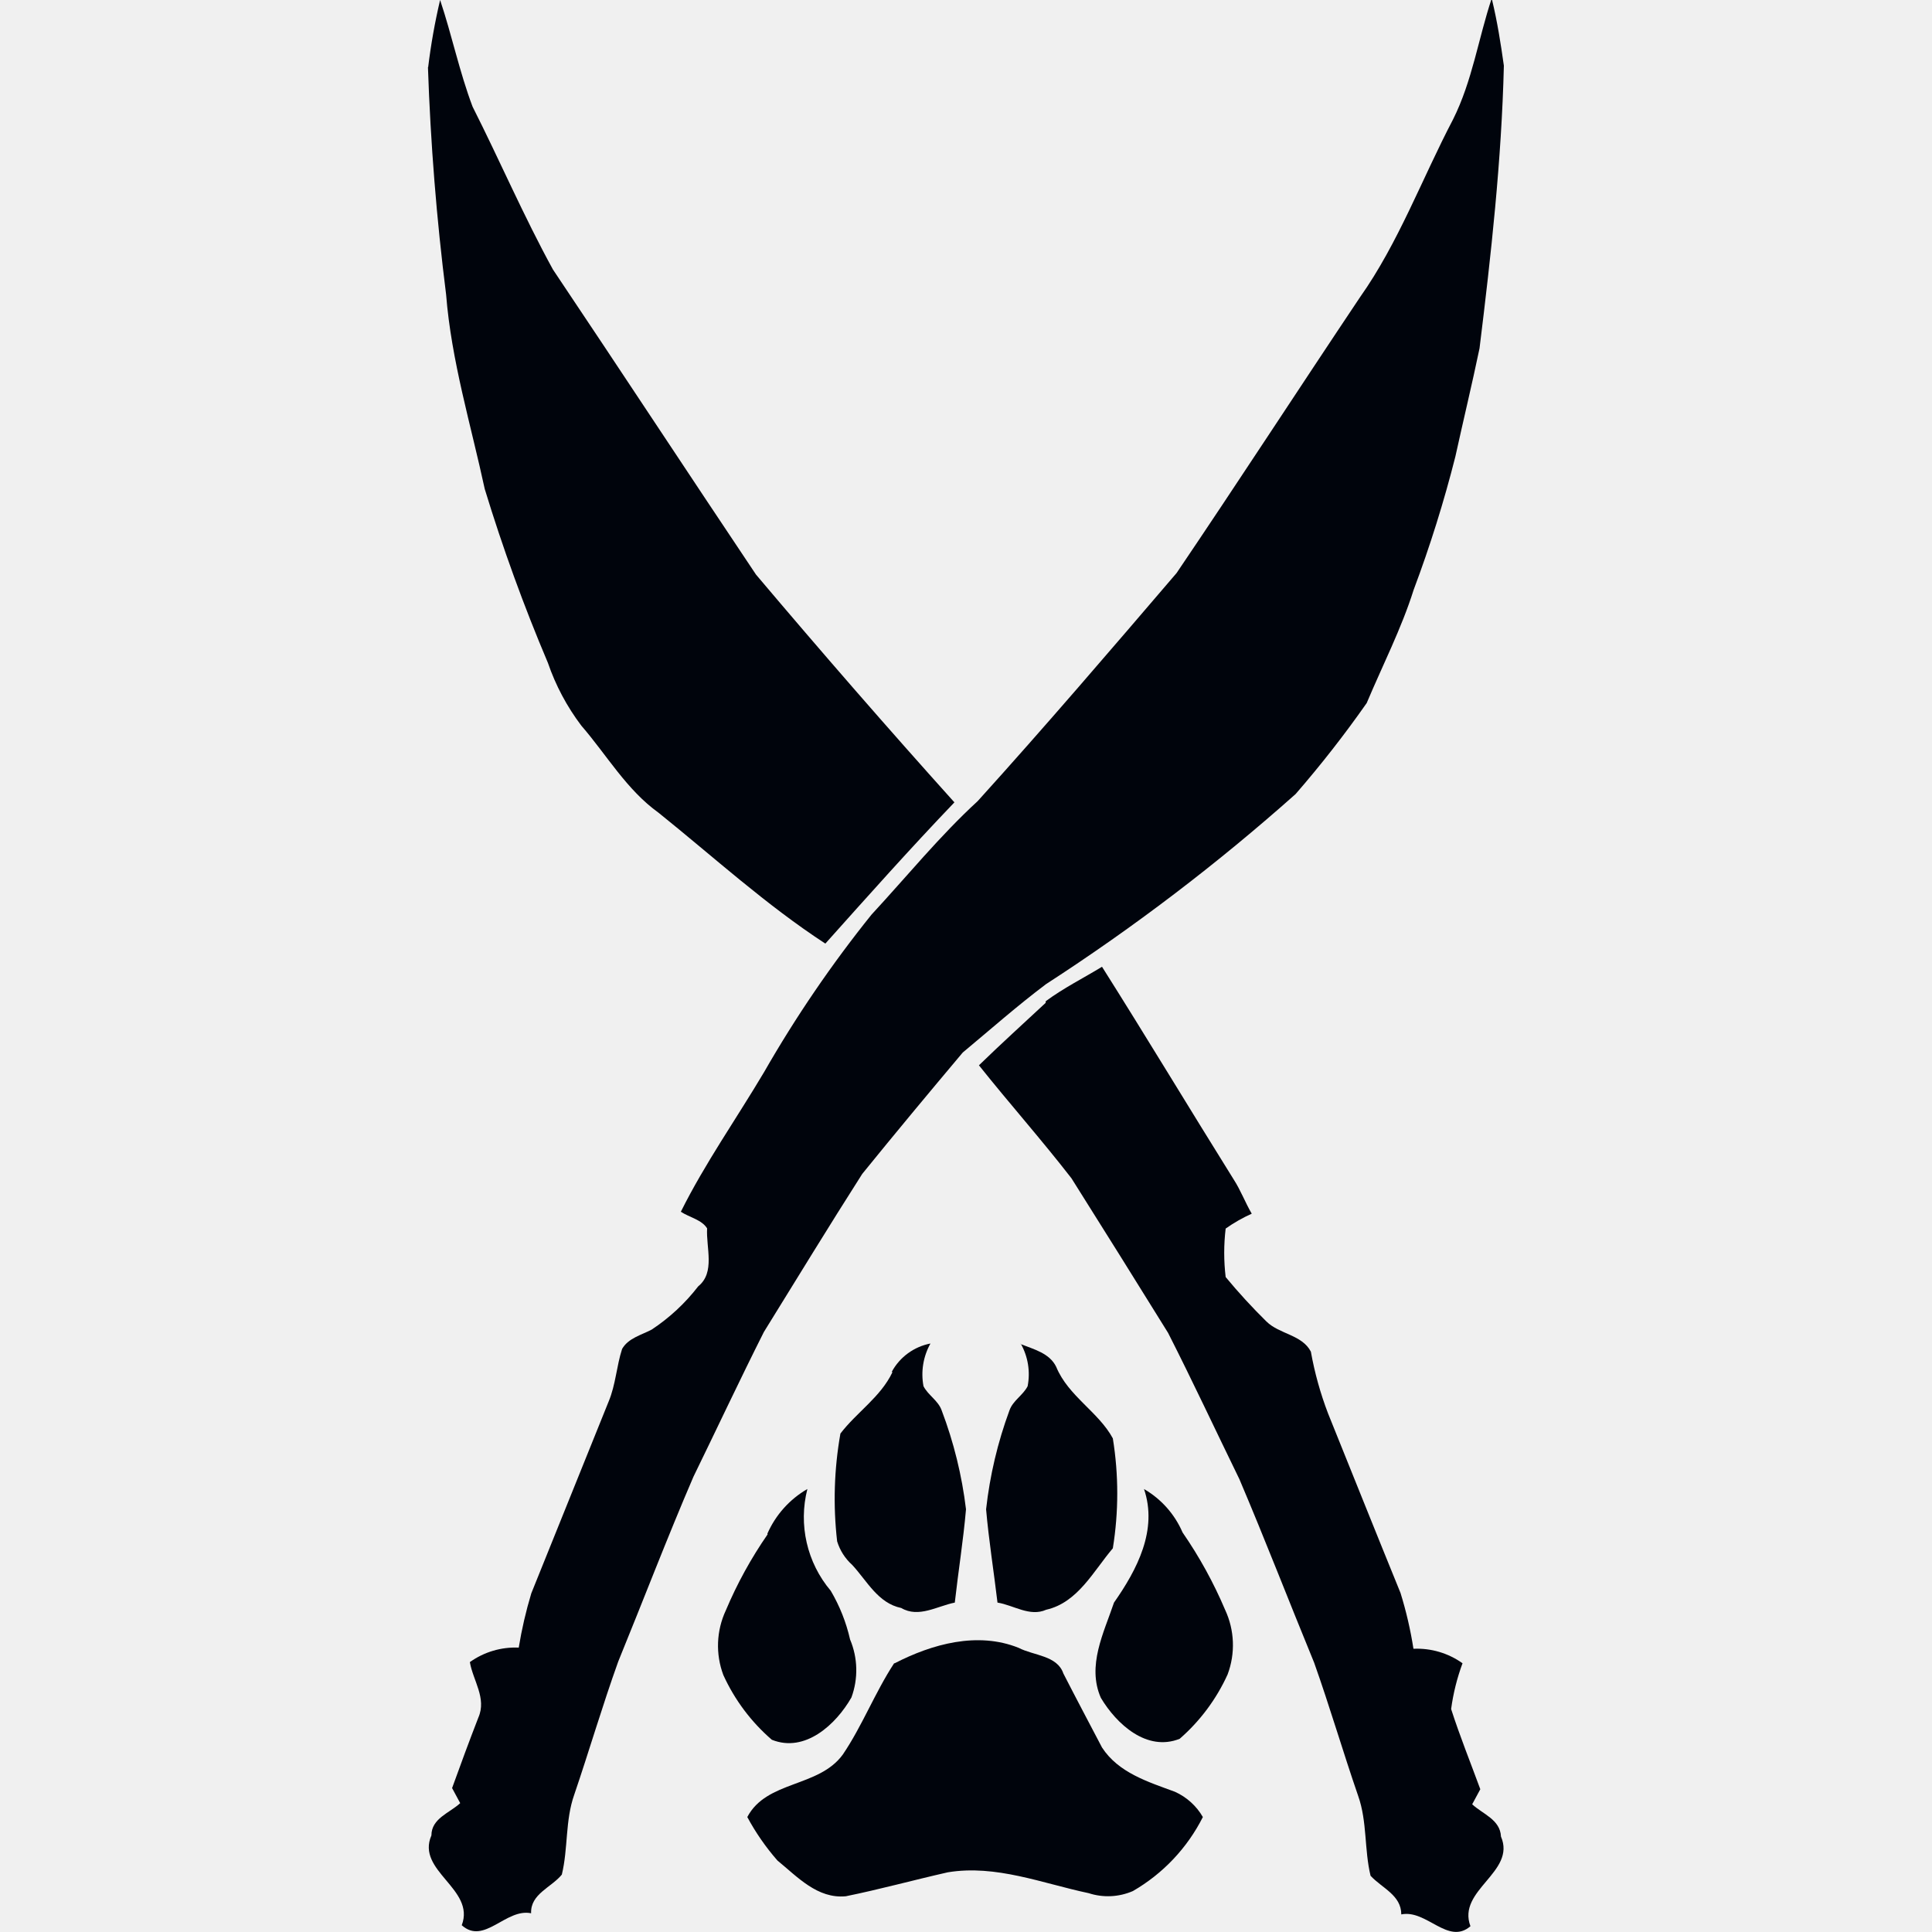
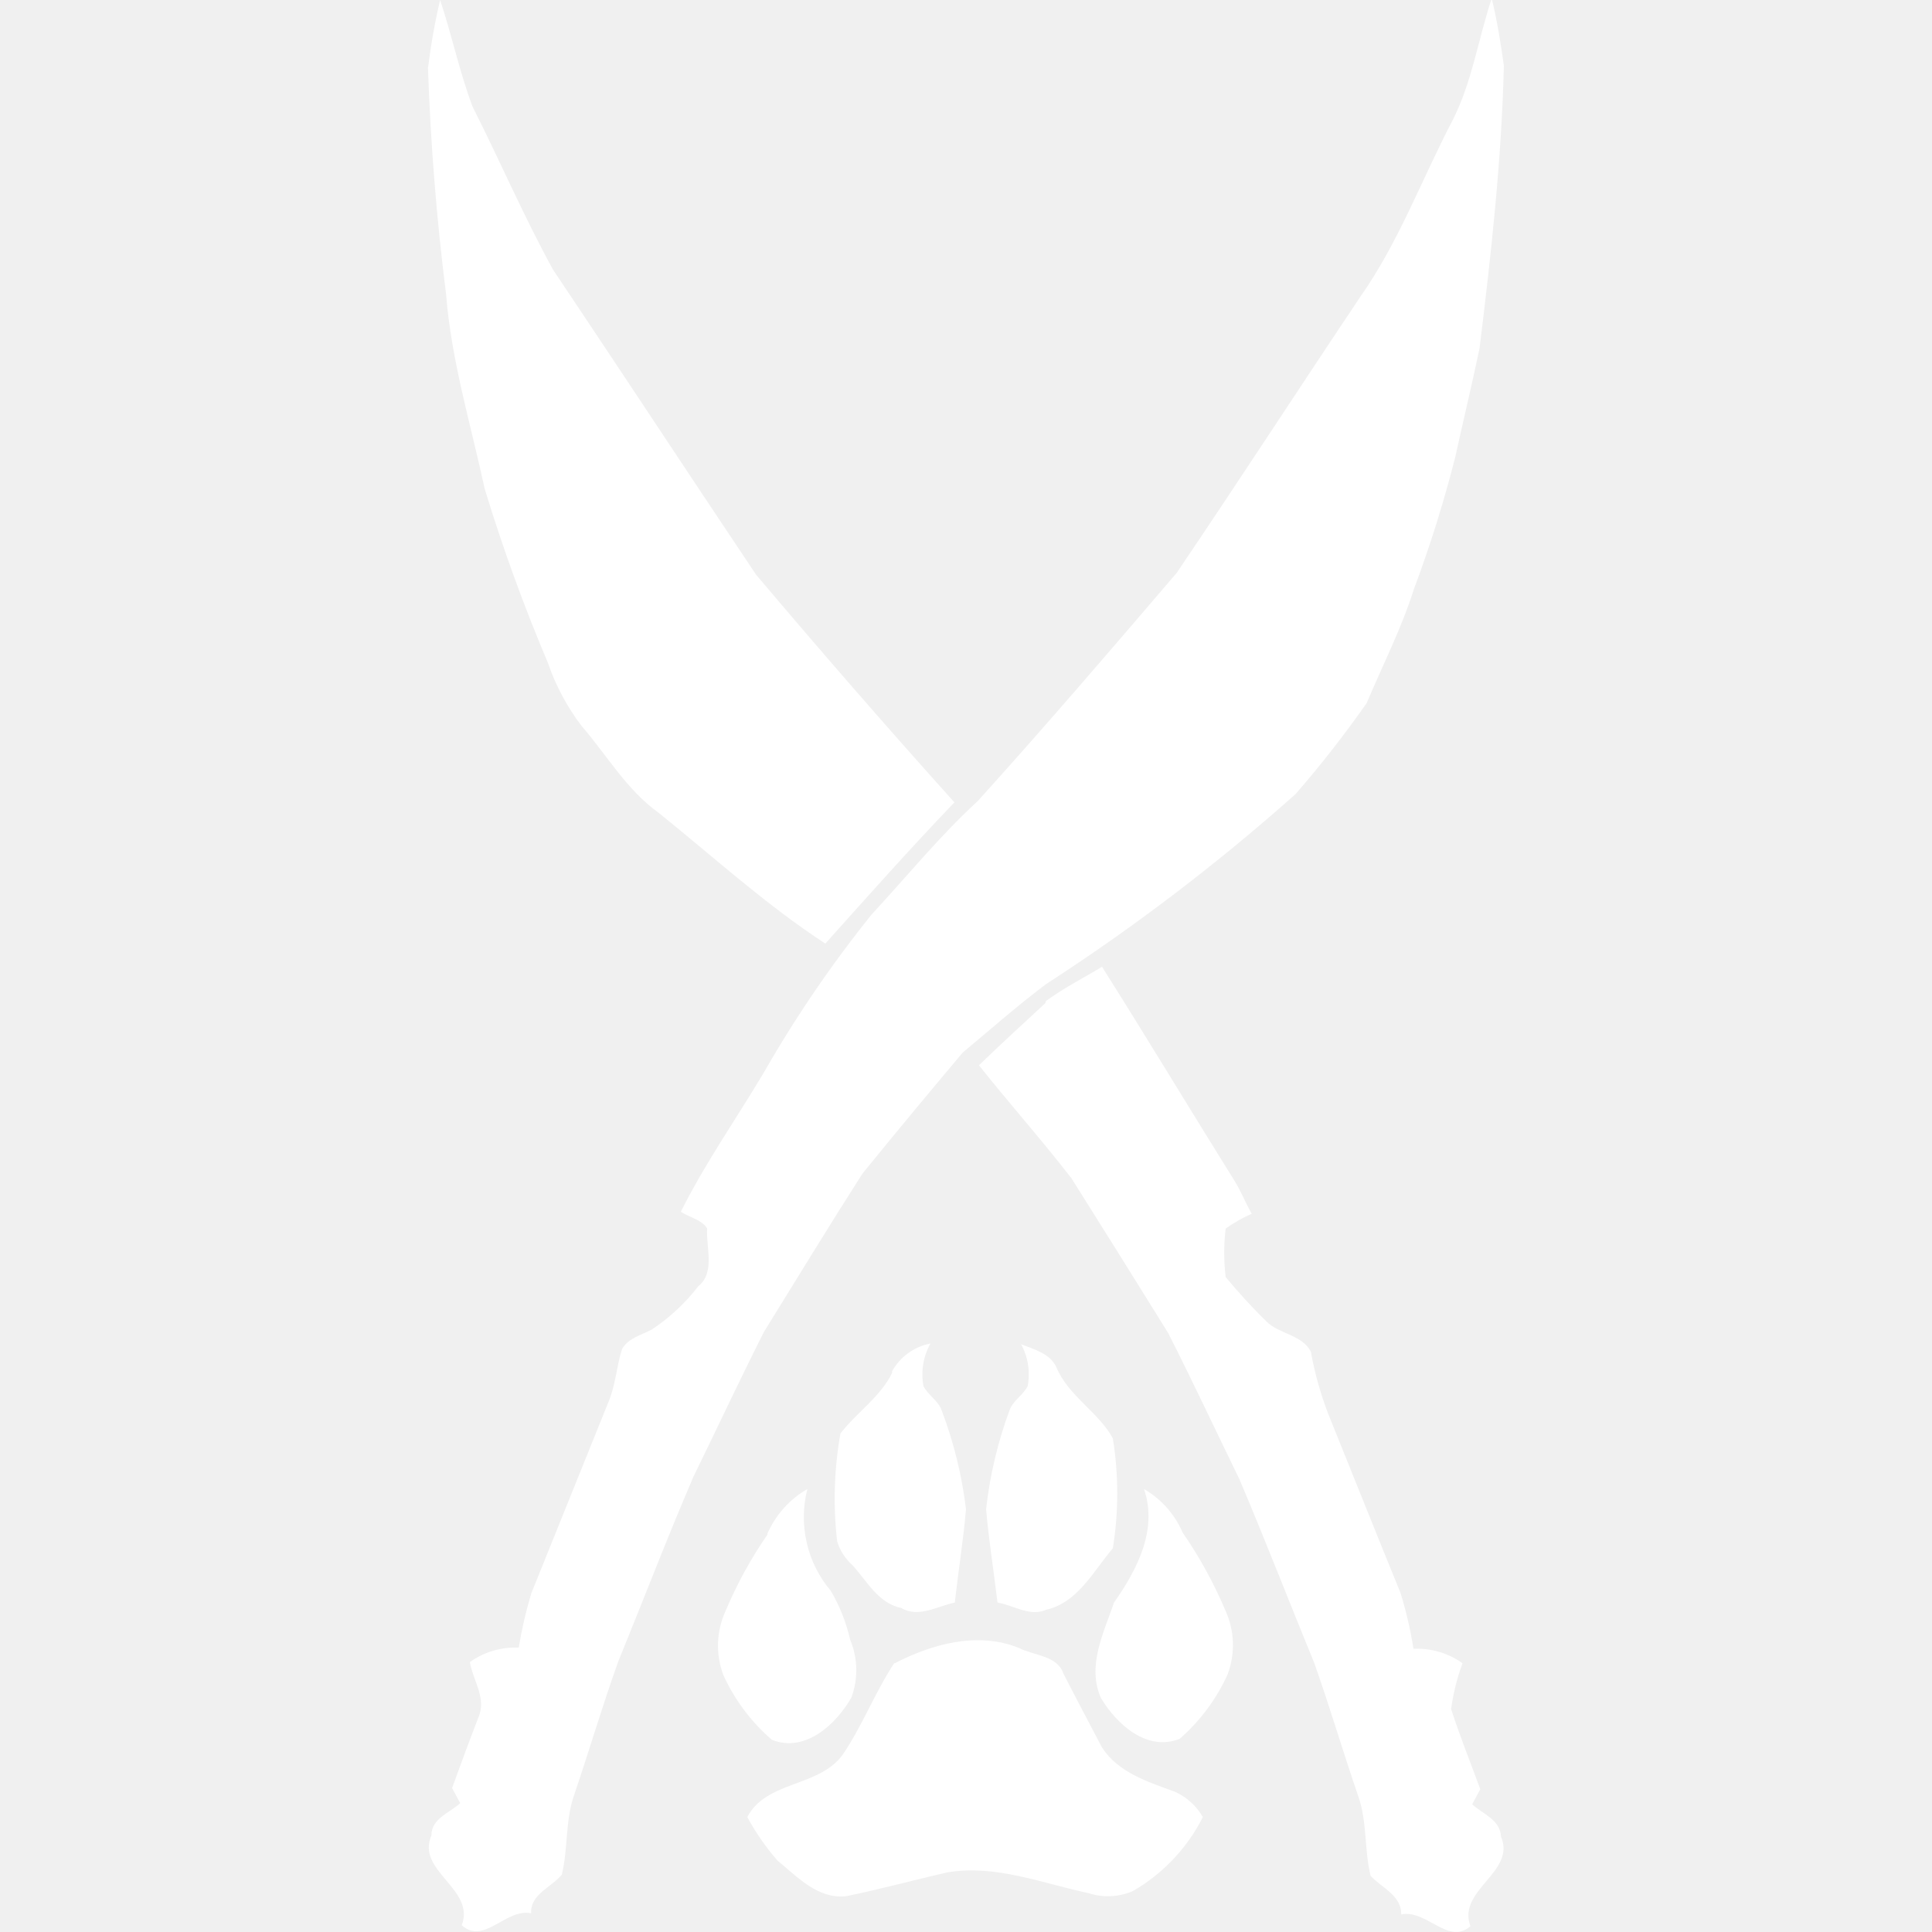
<svg xmlns="http://www.w3.org/2000/svg" viewBox="0 0 100 100">
  <defs>
-     <style>.cls-1{fill:#00040c;}</style>
+     <style>.cls-1{fill:#FFFFFF;}</style>
  </defs>
  <g id="Class_Icons" data-name="Class Icons">
    <g id="Ranger">
      <path class="cls-1" d="M22.16,3.49A31.88,31.88,0,0,1,22.78,0c.61,1.82,1,3.72,1.68,5.52,1.41,2.79,2.65,5.68,4.16,8.43,3.52,5.25,7,10.55,10.51,15.79,3.38,4,6.78,7.91,10.27,11.79-2.28,2.38-4.48,4.85-6.68,7.31-3.07-2-5.78-4.48-8.63-6.77-1.66-1.19-2.69-3-4-4.51a11.66,11.66,0,0,1-1.73-3.25,91.49,91.49,0,0,1-3.27-9c-.72-3.34-1.73-6.64-2-10.07q-.74-5.86-.94-11.78" />
      <path class="cls-1" d="M77.23,0c.27,1.12.45,2.26.61,3.4-.12,4.89-.66,9.77-1.26,14.63-.39,1.87-.84,3.73-1.25,5.6a64.82,64.82,0,0,1-2.16,6.9c-.63,2-1.61,3.91-2.43,5.86a57.34,57.34,0,0,1-3.68,4.71,106.09,106.09,0,0,1-12.92,9.84c-1.49,1.12-2.88,2.35-4.31,3.54-1.75,2.08-3.49,4.17-5.2,6.28-1.73,2.71-3.4,5.45-5.09,8.18-1.25,2.48-2.43,5-3.65,7.5C34.53,79.6,33.3,82.82,32,86c-.82,2.28-1.5,4.61-2.28,6.9-.47,1.33-.31,2.77-.64,4.13-.55.67-1.63,1-1.59,2-1.31-.27-2.43,1.66-3.59.62.72-1.89-2.38-2.8-1.57-4.65,0-.88.94-1.16,1.49-1.67l-.42-.78c.44-1.22.89-2.44,1.36-3.65.44-1-.28-1.92-.44-2.87a4.05,4.05,0,0,1,2.53-.75,22,22,0,0,1,.65-2.81c1.34-3.31,2.66-6.61,4-9.92.37-.88.41-1.84.7-2.73.32-.56,1-.72,1.53-1a10,10,0,0,0,2.41-2.24c.89-.72.4-2,.46-3-.28-.45-.92-.57-1.36-.86,1.25-2.51,2.88-4.82,4.31-7.23a63,63,0,0,1,5.56-8.15c1.85-2,3.52-4.06,5.5-5.88,3.5-3.87,6.9-7.84,10.29-11.8,3.2-4.73,6.31-9.52,9.49-14.27,2-2.83,3.21-6.14,4.82-9.21,1-2,1.31-4.19,2-6.26" />
      <path class="cls-1" d="M54.13,51.82c.92-.68,1.94-1.19,2.91-1.78,2.3,3.64,4.52,7.33,6.81,11,.37.57.6,1.2.94,1.78a8.13,8.13,0,0,0-1.35.77,10.54,10.54,0,0,0,0,2.51,30.58,30.58,0,0,0,2.11,2.3c.67.66,1.84.68,2.3,1.56a17.65,17.65,0,0,0,.89,3.2c1.25,3.1,2.49,6.2,3.75,9.29a20.2,20.2,0,0,1,.67,2.89,4.06,4.06,0,0,1,2.54.75,11.11,11.11,0,0,0-.59,2.37c.45,1.4,1,2.76,1.51,4.15l-.42.78c.55.51,1.45.79,1.49,1.67.8,1.85-2.29,2.76-1.58,4.64-1.16,1-2.27-.88-3.58-.61,0-1-1-1.36-1.59-2-.33-1.36-.17-2.8-.64-4.13-.79-2.29-1.47-4.62-2.28-6.9-1.3-3.16-2.53-6.35-3.87-9.5-1.23-2.52-2.42-5.07-3.69-7.57q-2.48-4-5-8c-1.55-2-3.22-3.88-4.79-5.85,1.13-1.1,2.3-2.16,3.45-3.23" />
      <path class="cls-1" d="M46.16,71a2.9,2.9,0,0,1,2-1.46,3.28,3.28,0,0,0-.36,2.21c.24.47.76.74.94,1.25A21.72,21.72,0,0,1,50,78.12c-.14,1.61-.4,3.22-.58,4.83-.91.18-1.87.81-2.77.28-1.21-.25-1.77-1.4-2.54-2.23a2.7,2.7,0,0,1-.78-1.22,19.32,19.32,0,0,1,.17-5.58c.84-1.1,2.08-1.89,2.69-3.17" />
      <path class="cls-1" d="M52.83,69.57c.68.27,1.5.47,1.84,1.18.62,1.51,2.19,2.33,2.93,3.7a17.81,17.81,0,0,1,0,5.69c-1,1.17-1.81,2.81-3.45,3.18-.85.38-1.69-.24-2.52-.37-.19-1.61-.45-3.22-.59-4.83A21.72,21.72,0,0,1,52.25,73c.18-.51.7-.78.94-1.25a3.23,3.23,0,0,0-.36-2.21" />
      <path class="cls-1" d="M39.72,79.38a5,5,0,0,1,2.07-2.31A5.9,5.9,0,0,0,43,82.34a8.78,8.78,0,0,1,1,2.52,4.09,4.09,0,0,1,.07,3c-.8,1.4-2.4,2.88-4.12,2.19a9.78,9.78,0,0,1-2.51-3.35,4.32,4.32,0,0,1,.13-3.35,21.76,21.76,0,0,1,2.16-3.93" />
      <path class="cls-1" d="M59.21,77.07a4.78,4.78,0,0,1,2,2.25,22.46,22.46,0,0,1,2.2,4,4.32,4.32,0,0,1,.13,3.35A9.78,9.78,0,0,1,61.06,90c-1.7.68-3.27-.76-4.08-2.12-.73-1.66.15-3.36.68-4.93,1.19-1.7,2.28-3.76,1.55-5.89" />
      <path class="cls-1" d="M46.31,86.09c1.94-1,4.29-1.65,6.41-.8.79.41,2,.39,2.32,1.33.66,1.29,1.34,2.57,2,3.83.85,1.31,2.39,1.78,3.77,2.29a3.17,3.17,0,0,1,1.45,1.31,9.22,9.22,0,0,1-3.62,3.83,3.23,3.23,0,0,1-2.29.11c-2.41-.51-4.8-1.49-7.29-1.08-1.77.4-3.51.88-5.28,1.24-1.47.14-2.5-1-3.54-1.85a12.19,12.19,0,0,1-1.56-2.25c1-1.9,3.69-1.52,4.94-3.23,1-1.47,1.67-3.22,2.66-4.73" />
    </g>
  </g>
</svg>
